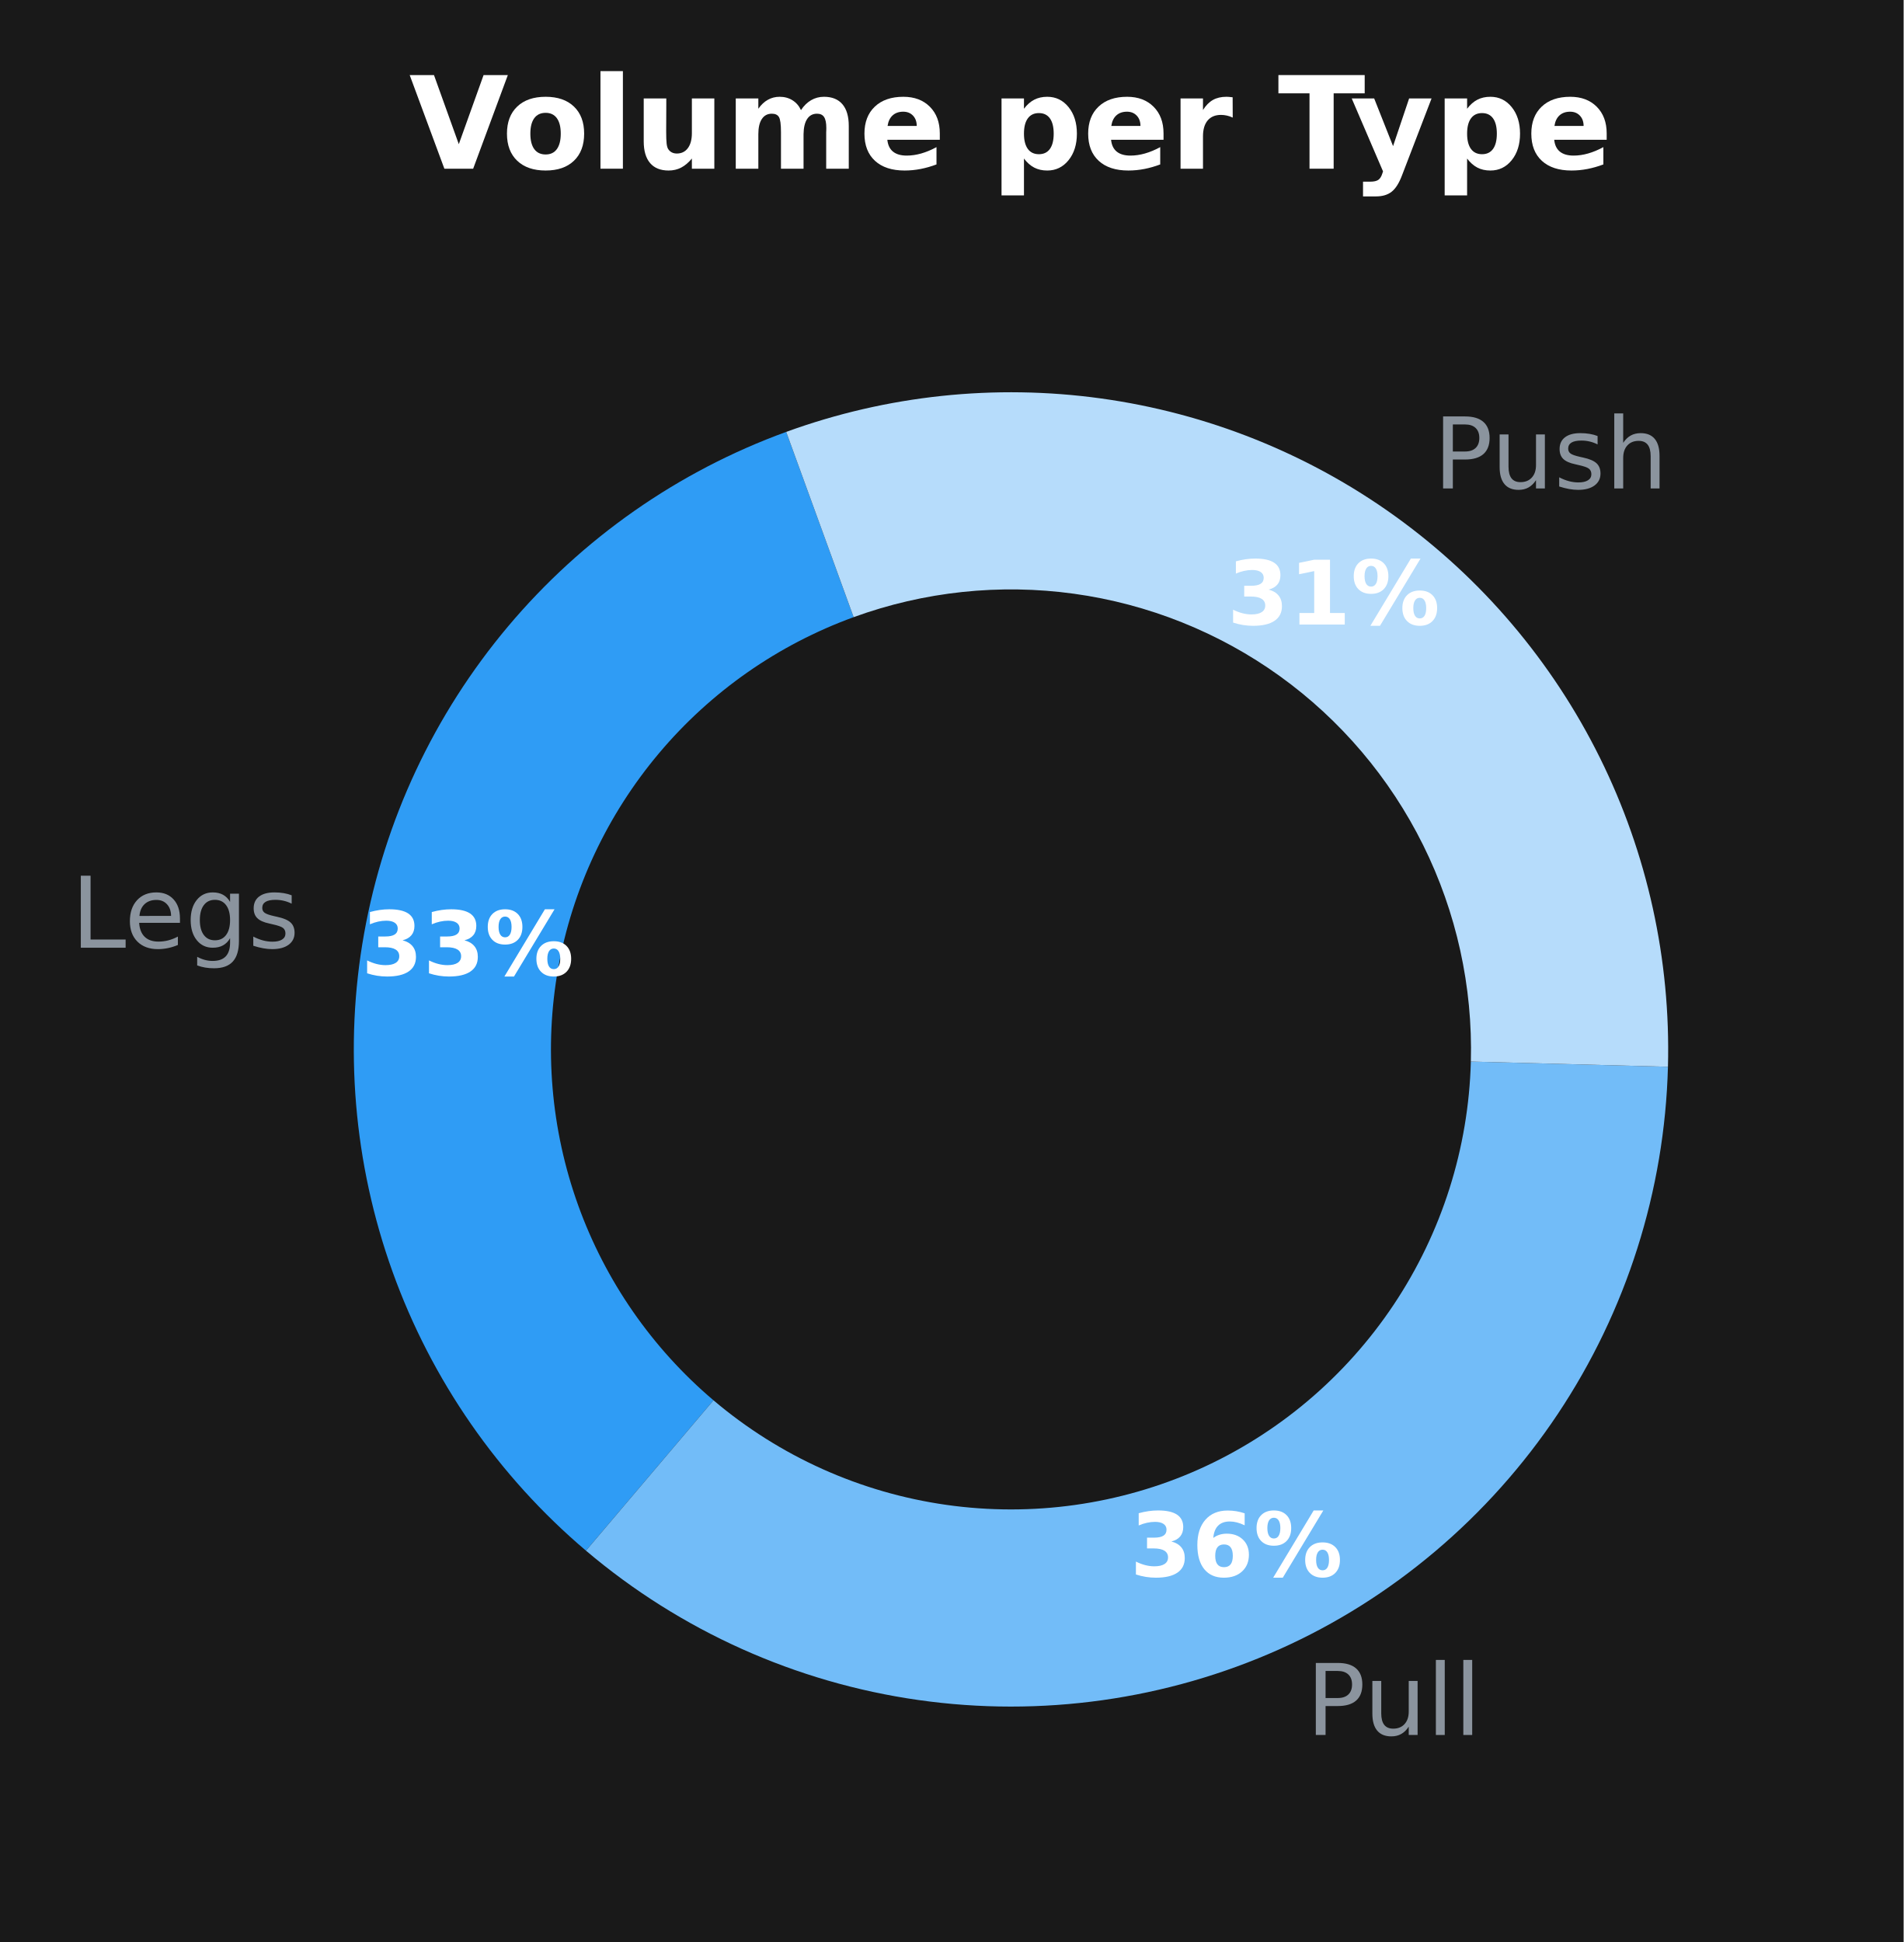
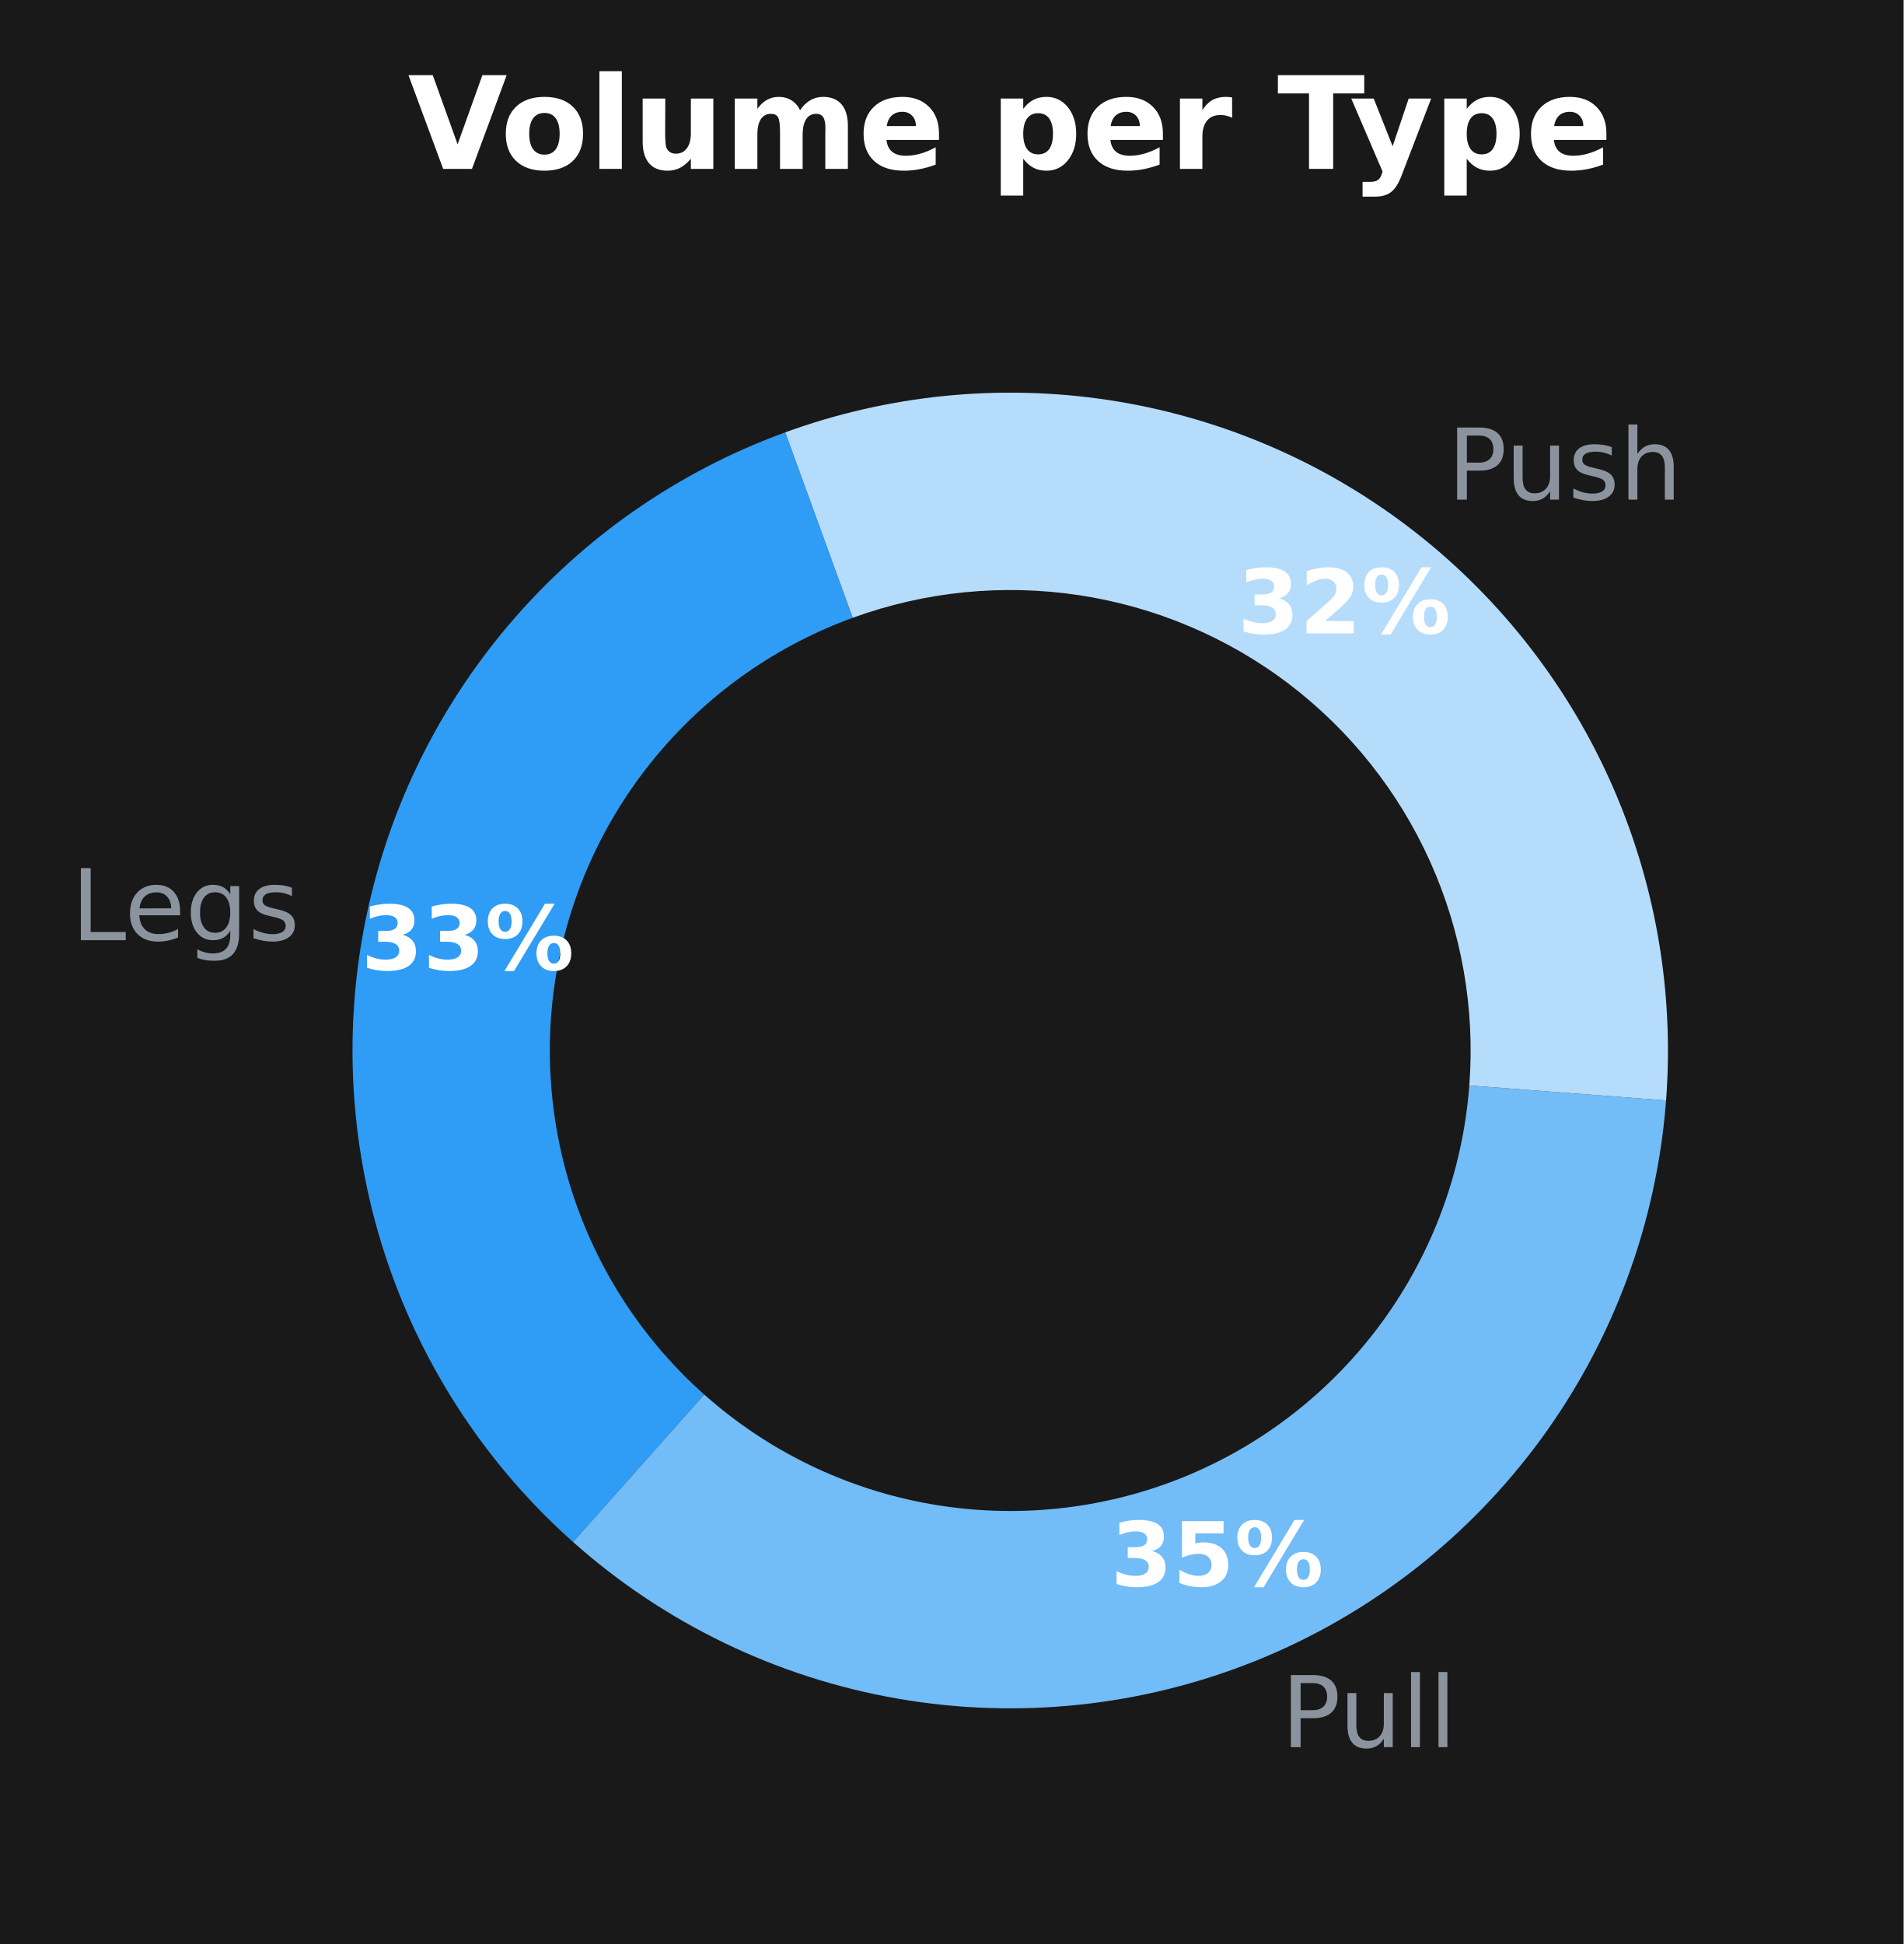
- <svg xmlns="http://www.w3.org/2000/svg" xmlns:xlink="http://www.w3.org/1999/xlink" width="192.704pt" height="196.598pt" viewBox="0 0 192.704 196.598" version="1.1">
+ <svg xmlns="http://www.w3.org/2000/svg" xmlns:xlink="http://www.w3.org/1999/xlink" width="192.545pt" height="196.598pt" viewBox="0 0 192.545 196.598" version="1.1">
  <defs>
    <style type="text/css">*{stroke-linejoin: round; stroke-linecap: butt}</style>
  </defs>
  <g id="figure_1">
    <g id="patch_1">
-       <path d="M 0 196.598  L 192.704 196.598  L 192.704 0  L 0 0  z " style="fill: #191919" />
+       <path d="M 0 196.598  L 192.545 196.598  L 192.545 0  L 0 0  z " style="fill: #191919" />
    </g>
    <g id="axes_1">
      <g id="patch_2">
-         <path d="M 79.59 43.722  C 68.644 47.706 58.934 54.496 51.436 63.409  C 43.937 72.323 38.909 83.051 36.857 94.517  C 34.804 105.983 35.799 117.79 39.741 128.751  C 43.682 139.712 50.435 149.448 59.319 156.981  L 72.227 141.758  C 66.007 136.485 61.281 129.67 58.522 121.997  C 55.763 114.324 55.066 106.06 56.503 98.033  C 57.939 90.007 61.459 82.497 66.708 76.258  C 71.957 70.018 78.754 65.266 86.416 62.477  z " style="fill: #2f9cf5" />
+         <path d="M 79.431 43.722  C 68.612 47.66 58.998 54.34 51.533 63.106  C 44.068 71.872 39.006 82.427 36.842 93.736  C 34.678 105.044 35.487 116.723 39.188 127.626  C 42.89 138.528 49.359 148.285 57.96 155.939  L 71.228 141.029  C 65.207 135.671 60.678 128.841 58.087 121.209  C 55.496 113.578 54.93 105.402 56.445 97.487  C 57.959 89.571 61.503 82.182 66.729 76.046  C 71.954 69.909 78.684 65.233 86.257 62.477  z " style="fill: #2f9cf5" />
      </g>
      <g id="patch_3">
-         <path d="M 59.319 156.981  C 68.886 165.092 80.554 170.335 92.971 172.102  C 105.389 173.869 118.056 172.089 129.506 166.969  C 140.955 161.848 150.727 153.592 157.687 143.158  C 164.648 132.724 168.518 120.532 168.849 107.993  L 148.897 107.467  C 148.666 116.244 145.957 124.778 141.084 132.082  C 136.212 139.386 129.372 145.165 121.357 148.749  C 113.343 152.334 104.475 153.58 95.783 152.343  C 87.091 151.106 78.923 147.436 72.227 141.758  z " style="fill: #72bcf8" />
+         <path d="M 57.96 155.939  C 67.222 164.18 78.605 169.67 90.821 171.788  C 103.036 173.906 115.603 172.568 127.098 167.925  C 138.593 163.283 148.565 155.518 155.884 145.511  C 163.202 135.505 167.58 123.649 168.521 111.287  L 148.62 109.772  C 147.961 118.426 144.897 126.725 139.774 133.729  C 134.651 140.734 127.671 146.169 119.624 149.419  C 111.577 152.669 102.78 153.605 94.23 152.123  C 85.679 150.641 77.711 146.797 71.228 141.029  z " style="fill: #72bcf8" />
      </g>
      <g id="patch_4">
-         <path d="M 168.849 107.993  C 169.135 97.154 166.767 86.408 161.951 76.693  C 157.136 66.978 150.018 58.586 141.219 52.25  C 132.419 45.914 122.203 41.824 111.463 40.338  C 100.722 38.852 89.779 40.014 79.59 43.722  L 86.416 62.477  C 93.549 59.881 101.209 59.068 108.727 60.108  C 116.245 61.148 123.397 64.011 129.556 68.446  C 135.716 72.881 140.698 78.756 144.069 85.556  C 147.44 92.357 149.098 99.879 148.897 107.467  z " style="fill: #b6dcfb" />
+         <path d="M 168.521 111.287  C 169.365 100.197 167.415 89.071 162.849 78.929  C 158.284 68.787 151.247 59.951 142.386 53.23  C 133.524 46.509 123.117 42.117 112.12 40.456  C 101.122 38.795 89.882 39.918 79.431 43.722  L 86.257 62.477  C 93.573 59.814 101.441 59.028 109.139 60.191  C 116.837 61.353 124.122 64.428 130.325 69.132  C 136.529 73.837 141.454 80.023 144.65 87.122  C 147.846 94.221 149.211 102.01 148.62 109.772  z " style="fill: #b6dcfb" />
      </g>
      <g id="matplotlib.axis_1" />
      <g id="matplotlib.axis_2" />
      <g id="text_1">
-         <g style="fill: #8b949e" transform="translate(7.2 95.94269) scale(0.1 -0.1)">
+         <g style="fill: #8b949e" transform="translate(7.2 95.08335) scale(0.1 -0.1)">
          <defs>
            <path id="DejaVuSans-2f" d="M 628 4666  L 1259 4666  L 1259 531  L 3531 531  L 3531 0  L 628 0  L 628 4666  z " transform="scale(0.015625)" />
            <path id="DejaVuSans-48" d="M 3597 1894  L 3597 1613  L 953 1613  Q 991 1019 1311 708  Q 1631 397 2203 397  Q 2534 397 2845 478  Q 3156 559 3463 722  L 3463 178  Q 3153 47 2828 -22  Q 2503 -91 2169 -91  Q 1331 -91 842 396  Q 353 884 353 1716  Q 353 2575 817 3079  Q 1281 3584 2069 3584  Q 2775 3584 3186 3129  Q 3597 2675 3597 1894  z M 3022 2063  Q 3016 2534 2758 2815  Q 2500 3097 2075 3097  Q 1594 3097 1305 2825  Q 1016 2553 972 2059  L 3022 2063  z " transform="scale(0.015625)" />
            <path id="DejaVuSans-4a" d="M 2906 1791  Q 2906 2416 2648 2759  Q 2391 3103 1925 3103  Q 1463 3103 1205 2759  Q 947 2416 947 1791  Q 947 1169 1205 825  Q 1463 481 1925 481  Q 2391 481 2648 825  Q 2906 1169 2906 1791  z M 3481 434  Q 3481 -459 3084 -895  Q 2688 -1331 1869 -1331  Q 1566 -1331 1297 -1286  Q 1028 -1241 775 -1147  L 775 -588  Q 1028 -725 1275 -790  Q 1522 -856 1778 -856  Q 2344 -856 2625 -561  Q 2906 -266 2906 331  L 2906 616  Q 2728 306 2450 153  Q 2172 0 1784 0  Q 1141 0 747 490  Q 353 981 353 1791  Q 353 2603 747 3093  Q 1141 3584 1784 3584  Q 2172 3584 2450 3431  Q 2728 3278 2906 2969  L 2906 3500  L 3481 3500  L 3481 434  z " transform="scale(0.015625)" />
            <path id="DejaVuSans-56" d="M 2834 3397  L 2834 2853  Q 2591 2978 2328 3040  Q 2066 3103 1784 3103  Q 1356 3103 1142 2972  Q 928 2841 928 2578  Q 928 2378 1081 2264  Q 1234 2150 1697 2047  L 1894 2003  Q 2506 1872 2764 1633  Q 3022 1394 3022 966  Q 3022 478 2636 193  Q 2250 -91 1575 -91  Q 1294 -91 989 -36  Q 684 19 347 128  L 347 722  Q 666 556 975 473  Q 1284 391 1588 391  Q 1994 391 2212 530  Q 2431 669 2431 922  Q 2431 1156 2273 1281  Q 2116 1406 1581 1522  L 1381 1569  Q 847 1681 609 1914  Q 372 2147 372 2553  Q 372 3047 722 3315  Q 1072 3584 1716 3584  Q 2034 3584 2315 3537  Q 2597 3491 2834 3397  z " transform="scale(0.015625)" />
          </defs>
          <use xlink:href="#DejaVuSans-2f" />
          <use xlink:href="#DejaVuSans-48" transform="translate(53.96875 0)" />
          <use xlink:href="#DejaVuSans-4a" transform="translate(115.5 0)" />
          <use xlink:href="#DejaVuSans-56" transform="translate(178.9844 0)" />
        </g>
      </g>
      <g id="text_2">
-         <g style="fill: #8b949e" transform="translate(132.222 175.6397) scale(0.1 -0.1)">
+         <g style="fill: #8b949e" transform="translate(129.5895 176.6919) scale(0.1 -0.1)">
          <defs>
            <path id="DejaVuSans-33" d="M 1259 4147  L 1259 2394  L 2053 2394  Q 2494 2394 2734 2622  Q 2975 2850 2975 3272  Q 2975 3691 2734 3919  Q 2494 4147 2053 4147  L 1259 4147  z M 628 4666  L 2053 4666  Q 2838 4666 3239 4311  Q 3641 3956 3641 3272  Q 3641 2581 3239 2228  Q 2838 1875 2053 1875  L 1259 1875  L 1259 0  L 628 0  L 628 4666  z " transform="scale(0.015625)" />
            <path id="DejaVuSans-58" d="M 544 1381  L 544 3500  L 1119 3500  L 1119 1403  Q 1119 906 1312 657  Q 1506 409 1894 409  Q 2359 409 2629 706  Q 2900 1003 2900 1516  L 2900 3500  L 3475 3500  L 3475 0  L 2900 0  L 2900 538  Q 2691 219 2414 64  Q 2138 -91 1772 -91  Q 1169 -91 856 284  Q 544 659 544 1381  z M 1991 3584  L 1991 3584  z " transform="scale(0.015625)" />
            <path id="DejaVuSans-4f" d="M 603 4863  L 1178 4863  L 1178 0  L 603 0  L 603 4863  z " transform="scale(0.015625)" />
          </defs>
          <use xlink:href="#DejaVuSans-33" />
          <use xlink:href="#DejaVuSans-58" transform="translate(58.54688 0)" />
          <use xlink:href="#DejaVuSans-4f" transform="translate(121.9219 0)" />
          <use xlink:href="#DejaVuSans-4f" transform="translate(149.7031 0)" />
        </g>
      </g>
      <g id="text_3">
-         <g style="fill: #8b949e" transform="translate(145.106 49.44887) scale(0.1 -0.1)">
+         <g style="fill: #8b949e" transform="translate(146.4058 50.52709) scale(0.1 -0.1)">
          <defs>
            <path id="DejaVuSans-4b" d="M 3513 2113  L 3513 0  L 2938 0  L 2938 2094  Q 2938 2591 2744 2837  Q 2550 3084 2163 3084  Q 1697 3084 1428 2787  Q 1159 2491 1159 1978  L 1159 0  L 581 0  L 581 4863  L 1159 4863  L 1159 2956  Q 1366 3272 1645 3428  Q 1925 3584 2291 3584  Q 2894 3584 3203 3211  Q 3513 2838 3513 2113  z " transform="scale(0.015625)" />
          </defs>
          <use xlink:href="#DejaVuSans-33" />
          <use xlink:href="#DejaVuSans-58" transform="translate(58.54688 0)" />
          <use xlink:href="#DejaVuSans-56" transform="translate(121.9219 0)" />
          <use xlink:href="#DejaVuSans-4b" transform="translate(174.0156 0)" />
        </g>
      </g>
      <g id="text_4">
-         <g style="fill: #ffffff" transform="translate(36.56336 98.73034) scale(0.09 -0.09)">
+         <g style="fill: #ffffff" transform="translate(36.52575 98.07412) scale(0.09 -0.09)">
          <defs>
            <path id="DejaVuSans-Bold-16" d="M 2981 2516  Q 3453 2394 3698 2092  Q 3944 1791 3944 1325  Q 3944 631 3412 270  Q 2881 -91 1863 -91  Q 1503 -91 1142 -33  Q 781 25 428 141  L 428 1069  Q 766 900 1098 814  Q 1431 728 1753 728  Q 2231 728 2486 893  Q 2741 1059 2741 1369  Q 2741 1688 2480 1852  Q 2219 2016 1709 2016  L 1228 2016  L 1228 2791  L 1734 2791  Q 2188 2791 2409 2933  Q 2631 3075 2631 3366  Q 2631 3634 2415 3781  Q 2200 3928 1806 3928  Q 1516 3928 1219 3862  Q 922 3797 628 3669  L 628 4550  Q 984 4650 1334 4700  Q 1684 4750 2022 4750  Q 2931 4750 3382 4451  Q 3834 4153 3834 3553  Q 3834 3144 3618 2883  Q 3403 2622 2981 2516  z " transform="scale(0.015625)" />
            <path id="DejaVuSans-Bold-8" d="M 4959 1925  Q 4738 1925 4616 1733  Q 4494 1541 4494 1184  Q 4494 825 4614 633  Q 4734 441 4959 441  Q 5184 441 5303 633  Q 5422 825 5422 1184  Q 5422 1541 5301 1733  Q 5181 1925 4959 1925  z M 4959 2450  Q 5541 2450 5875 2112  Q 6209 1775 6209 1184  Q 6209 594 5875 251  Q 5541 -91 4959 -91  Q 4378 -91 4042 251  Q 3706 594 3706 1184  Q 3706 1772 4042 2111  Q 4378 2450 4959 2450  z M 2094 -91  L 1403 -91  L 4319 4750  L 5013 4750  L 2094 -91  z M 1453 4750  Q 2034 4750 2367 4411  Q 2700 4072 2700 3481  Q 2700 2891 2367 2550  Q 2034 2209 1453 2209  Q 872 2209 539 2550  Q 206 2891 206 3481  Q 206 4072 539 4411  Q 872 4750 1453 4750  z M 1453 4225  Q 1228 4225 1106 4031  Q 984 3838 984 3481  Q 984 3122 1106 2926  Q 1228 2731 1453 2731  Q 1678 2731 1798 2926  Q 1919 3122 1919 3481  Q 1919 3838 1797 4031  Q 1675 4225 1453 4225  z " transform="scale(0.015625)" />
          </defs>
          <use xlink:href="#DejaVuSans-Bold-16" />
          <use xlink:href="#DejaVuSans-Bold-16" transform="translate(69.57812 0)" />
          <use xlink:href="#DejaVuSans-Bold-8" transform="translate(139.1562 0)" />
        </g>
      </g>
      <g id="text_5">
-         <g style="fill: #ffffff" transform="translate(114.3888 159.5896) scale(0.09 -0.09)">
+         <g style="fill: #ffffff" transform="translate(112.3408 160.393) scale(0.09 -0.09)">
          <defs>
-             <path id="DejaVuSans-Bold-19" d="M 2316 2303  Q 2000 2303 1842 2098  Q 1684 1894 1684 1484  Q 1684 1075 1842 870  Q 2000 666 2316 666  Q 2634 666 2792 870  Q 2950 1075 2950 1484  Q 2950 1894 2792 2098  Q 2634 2303 2316 2303  z M 3803 4544  L 3803 3681  Q 3506 3822 3243 3889  Q 2981 3956 2731 3956  Q 2194 3956 1894 3657  Q 1594 3359 1544 2772  Q 1750 2925 1990 3001  Q 2231 3078 2516 3078  Q 3231 3078 3670 2659  Q 4109 2241 4109 1563  Q 4109 813 3618 361  Q 3128 -91 2303 -91  Q 1394 -91 895 523  Q 397 1138 397 2266  Q 397 3422 980 4083  Q 1563 4744 2578 4744  Q 2900 4744 3203 4694  Q 3506 4644 3803 4544  z " transform="scale(0.015625)" />
+             <path id="DejaVuSans-Bold-18" d="M 678 4666  L 3669 4666  L 3669 3781  L 1638 3781  L 1638 3059  Q 1775 3097 1914 3117  Q 2053 3138 2203 3138  Q 3056 3138 3531 2711  Q 4006 2284 4006 1522  Q 4006 766 3489 337  Q 2972 -91 2053 -91  Q 1656 -91 1267 -14  Q 878 63 494 219  L 494 1166  Q 875 947 1217 837  Q 1559 728 1863 728  Q 2300 728 2551 942  Q 2803 1156 2803 1522  Q 2803 1891 2551 2103  Q 2300 2316 1863 2316  Q 1603 2316 1309 2248  Q 1016 2181 678 2041  L 678 4666  z " transform="scale(0.015625)" />
          </defs>
          <use xlink:href="#DejaVuSans-Bold-16" />
-           <use xlink:href="#DejaVuSans-Bold-19" transform="translate(69.57812 0)" />
+           <use xlink:href="#DejaVuSans-Bold-18" transform="translate(69.57812 0)" />
          <use xlink:href="#DejaVuSans-Bold-8" transform="translate(139.1562 0)" />
        </g>
      </g>
      <g id="text_6">
-         <g style="fill: #ffffff" transform="translate(124.2274 63.22568) scale(0.09 -0.09)">
+         <g style="fill: #ffffff" transform="translate(125.1824 64.04904) scale(0.09 -0.09)">
          <defs>
-             <path id="DejaVuSans-Bold-14" d="M 750 831  L 1813 831  L 1813 3847  L 722 3622  L 722 4441  L 1806 4666  L 2950 4666  L 2950 831  L 4013 831  L 4013 0  L 750 0  L 750 831  z " transform="scale(0.015625)" />
+             <path id="DejaVuSans-Bold-15" d="M 1844 884  L 3897 884  L 3897 0  L 506 0  L 506 884  L 2209 2388  Q 2438 2594 2547 2791  Q 2656 2988 2656 3200  Q 2656 3528 2436 3728  Q 2216 3928 1850 3928  Q 1569 3928 1234 3808  Q 900 3688 519 3450  L 519 4475  Q 925 4609 1322 4679  Q 1719 4750 2100 4750  Q 2938 4750 3402 4381  Q 3866 4013 3866 3353  Q 3866 2972 3669 2642  Q 3472 2313 2841 1759  L 1844 884  z " transform="scale(0.015625)" />
          </defs>
          <use xlink:href="#DejaVuSans-Bold-16" />
-           <use xlink:href="#DejaVuSans-Bold-14" transform="translate(69.57812 0)" />
+           <use xlink:href="#DejaVuSans-Bold-15" transform="translate(69.57812 0)" />
          <use xlink:href="#DejaVuSans-Bold-8" transform="translate(139.1562 0)" />
        </g>
      </g>
      <g id="text_7">
-         <g style="fill: #ffffff" transform="translate(41.4115 17.07797) scale(0.13 -0.13)">
+         <g style="fill: #ffffff" transform="translate(41.2524 17.07797) scale(0.13 -0.13)">
          <defs>
            <path id="DejaVuSans-Bold-39" d="M 31 4666  L 1241 4666  L 2478 1222  L 3713 4666  L 4922 4666  L 3194 0  L 1759 0  L 31 4666  z " transform="scale(0.015625)" />
            <path id="DejaVuSans-Bold-52" d="M 2203 2784  Q 1831 2784 1636 2517  Q 1441 2250 1441 1747  Q 1441 1244 1636 976  Q 1831 709 2203 709  Q 2569 709 2762 976  Q 2956 1244 2956 1747  Q 2956 2250 2762 2517  Q 2569 2784 2203 2784  z M 2203 3584  Q 3106 3584 3614 3096  Q 4122 2609 4122 1747  Q 4122 884 3614 396  Q 3106 -91 2203 -91  Q 1297 -91 786 396  Q 275 884 275 1747  Q 275 2609 786 3096  Q 1297 3584 2203 3584  z " transform="scale(0.015625)" />
            <path id="DejaVuSans-Bold-4f" d="M 538 4863  L 1656 4863  L 1656 0  L 538 0  L 538 4863  z " transform="scale(0.015625)" />
            <path id="DejaVuSans-Bold-58" d="M 500 1363  L 500 3500  L 1625 3500  L 1625 3150  Q 1625 2866 1622 2436  Q 1619 2006 1619 1863  Q 1619 1441 1641 1255  Q 1663 1069 1716 984  Q 1784 875 1895 815  Q 2006 756 2150 756  Q 2500 756 2700 1025  Q 2900 1294 2900 1772  L 2900 3500  L 4019 3500  L 4019 0  L 2900 0  L 2900 506  Q 2647 200 2364 54  Q 2081 -91 1741 -91  Q 1134 -91 817 281  Q 500 653 500 1363  z " transform="scale(0.015625)" />
            <path id="DejaVuSans-Bold-50" d="M 3781 2919  Q 3994 3244 4286 3414  Q 4578 3584 4928 3584  Q 5531 3584 5847 3212  Q 6163 2841 6163 2131  L 6163 0  L 5038 0  L 5038 1825  Q 5041 1866 5042 1909  Q 5044 1953 5044 2034  Q 5044 2406 4934 2573  Q 4825 2741 4581 2741  Q 4263 2741 4089 2478  Q 3916 2216 3909 1719  L 3909 0  L 2784 0  L 2784 1825  Q 2784 2406 2684 2573  Q 2584 2741 2328 2741  Q 2006 2741 1831 2477  Q 1656 2213 1656 1722  L 1656 0  L 531 0  L 531 3500  L 1656 3500  L 1656 2988  Q 1863 3284 2130 3434  Q 2397 3584 2719 3584  Q 3081 3584 3359 3409  Q 3638 3234 3781 2919  z " transform="scale(0.015625)" />
            <path id="DejaVuSans-Bold-48" d="M 4031 1759  L 4031 1441  L 1416 1441  Q 1456 1047 1700 850  Q 1944 653 2381 653  Q 2734 653 3104 758  Q 3475 863 3866 1075  L 3866 213  Q 3469 63 3072 -14  Q 2675 -91 2278 -91  Q 1328 -91 801 392  Q 275 875 275 1747  Q 275 2603 792 3093  Q 1309 3584 2216 3584  Q 3041 3584 3536 3087  Q 4031 2591 4031 1759  z M 2881 2131  Q 2881 2450 2695 2645  Q 2509 2841 2209 2841  Q 1884 2841 1681 2658  Q 1478 2475 1428 2131  L 2881 2131  z " transform="scale(0.015625)" />
            <path id="DejaVuSans-Bold-3" transform="scale(0.015625)" />
            <path id="DejaVuSans-Bold-53" d="M 1656 506  L 1656 -1331  L 538 -1331  L 538 3500  L 1656 3500  L 1656 2988  Q 1888 3294 2169 3439  Q 2450 3584 2816 3584  Q 3463 3584 3878 3070  Q 4294 2556 4294 1747  Q 4294 938 3878 423  Q 3463 -91 2816 -91  Q 2450 -91 2169 54  Q 1888 200 1656 506  z M 2400 2772  Q 2041 2772 1848 2508  Q 1656 2244 1656 1747  Q 1656 1250 1848 986  Q 2041 722 2400 722  Q 2759 722 2948 984  Q 3138 1247 3138 1747  Q 3138 2247 2948 2509  Q 2759 2772 2400 2772  z " transform="scale(0.015625)" />
            <path id="DejaVuSans-Bold-55" d="M 3138 2547  Q 2991 2616 2845 2648  Q 2700 2681 2553 2681  Q 2122 2681 1889 2404  Q 1656 2128 1656 1613  L 1656 0  L 538 0  L 538 3500  L 1656 3500  L 1656 2925  Q 1872 3269 2151 3426  Q 2431 3584 2822 3584  Q 2878 3584 2943 3579  Q 3009 3575 3134 3559  L 3138 2547  z " transform="scale(0.015625)" />
            <path id="DejaVuSans-Bold-37" d="M 31 4666  L 4331 4666  L 4331 3756  L 2784 3756  L 2784 0  L 1581 0  L 1581 3756  L 31 3756  L 31 4666  z " transform="scale(0.015625)" />
            <path id="DejaVuSans-Bold-5c" d="M 78 3500  L 1197 3500  L 2138 1125  L 2938 3500  L 4056 3500  L 2584 -331  Q 2363 -916 2067 -1148  Q 1772 -1381 1288 -1381  L 641 -1381  L 641 -647  L 991 -647  Q 1275 -647 1404 -556  Q 1534 -466 1606 -231  L 1638 -134  L 78 3500  z " transform="scale(0.015625)" />
          </defs>
          <use xlink:href="#DejaVuSans-Bold-39" />
          <use xlink:href="#DejaVuSans-Bold-52" transform="translate(71.92188 0)" />
          <use xlink:href="#DejaVuSans-Bold-4f" transform="translate(140.625 0)" />
          <use xlink:href="#DejaVuSans-Bold-58" transform="translate(174.9062 0)" />
          <use xlink:href="#DejaVuSans-Bold-50" transform="translate(246.0938 0)" />
          <use xlink:href="#DejaVuSans-Bold-48" transform="translate(350.2969 0)" />
          <use xlink:href="#DejaVuSans-Bold-3" transform="translate(418.125 0)" />
          <use xlink:href="#DejaVuSans-Bold-53" transform="translate(452.9375 0)" />
          <use xlink:href="#DejaVuSans-Bold-48" transform="translate(524.5156 0)" />
          <use xlink:href="#DejaVuSans-Bold-55" transform="translate(592.3438 0)" />
          <use xlink:href="#DejaVuSans-Bold-3" transform="translate(641.6562 0)" />
          <use xlink:href="#DejaVuSans-Bold-37" transform="translate(676.4688 0)" />
          <use xlink:href="#DejaVuSans-Bold-5c" transform="translate(732.8281 0)" />
          <use xlink:href="#DejaVuSans-Bold-53" transform="translate(798.0156 0)" />
          <use xlink:href="#DejaVuSans-Bold-48" transform="translate(869.5938 0)" />
        </g>
      </g>
    </g>
  </g>
</svg>
